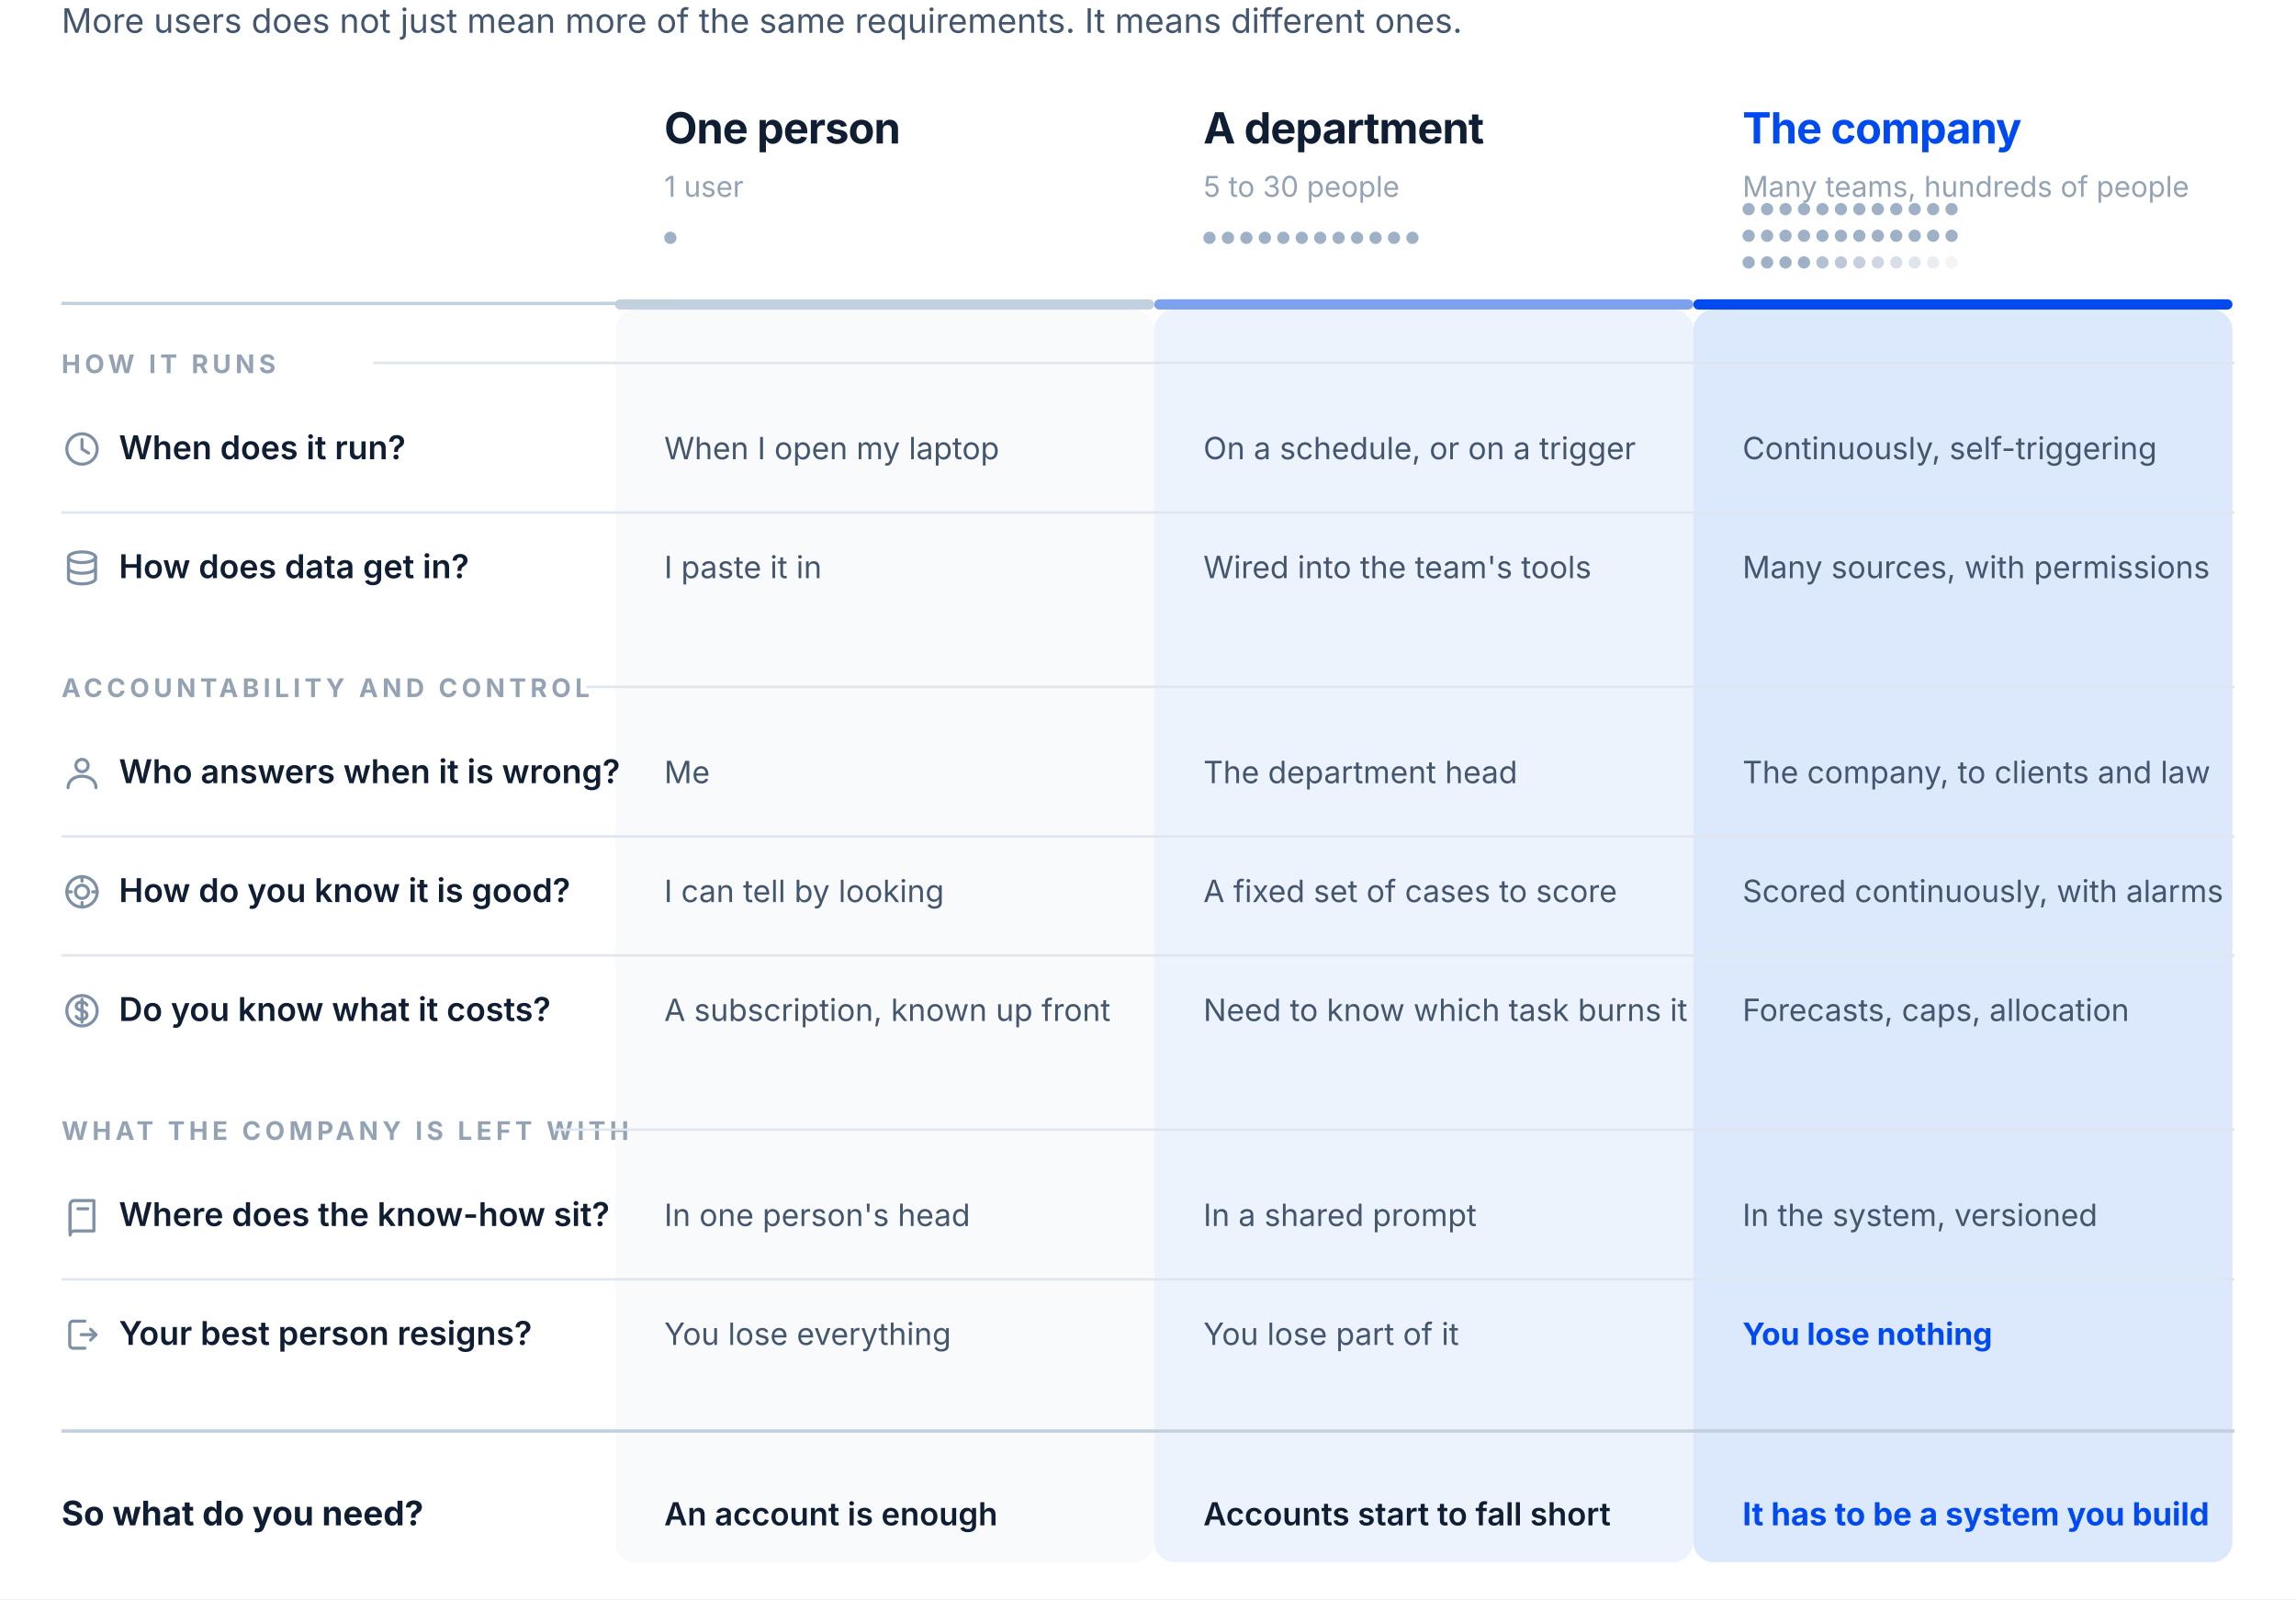
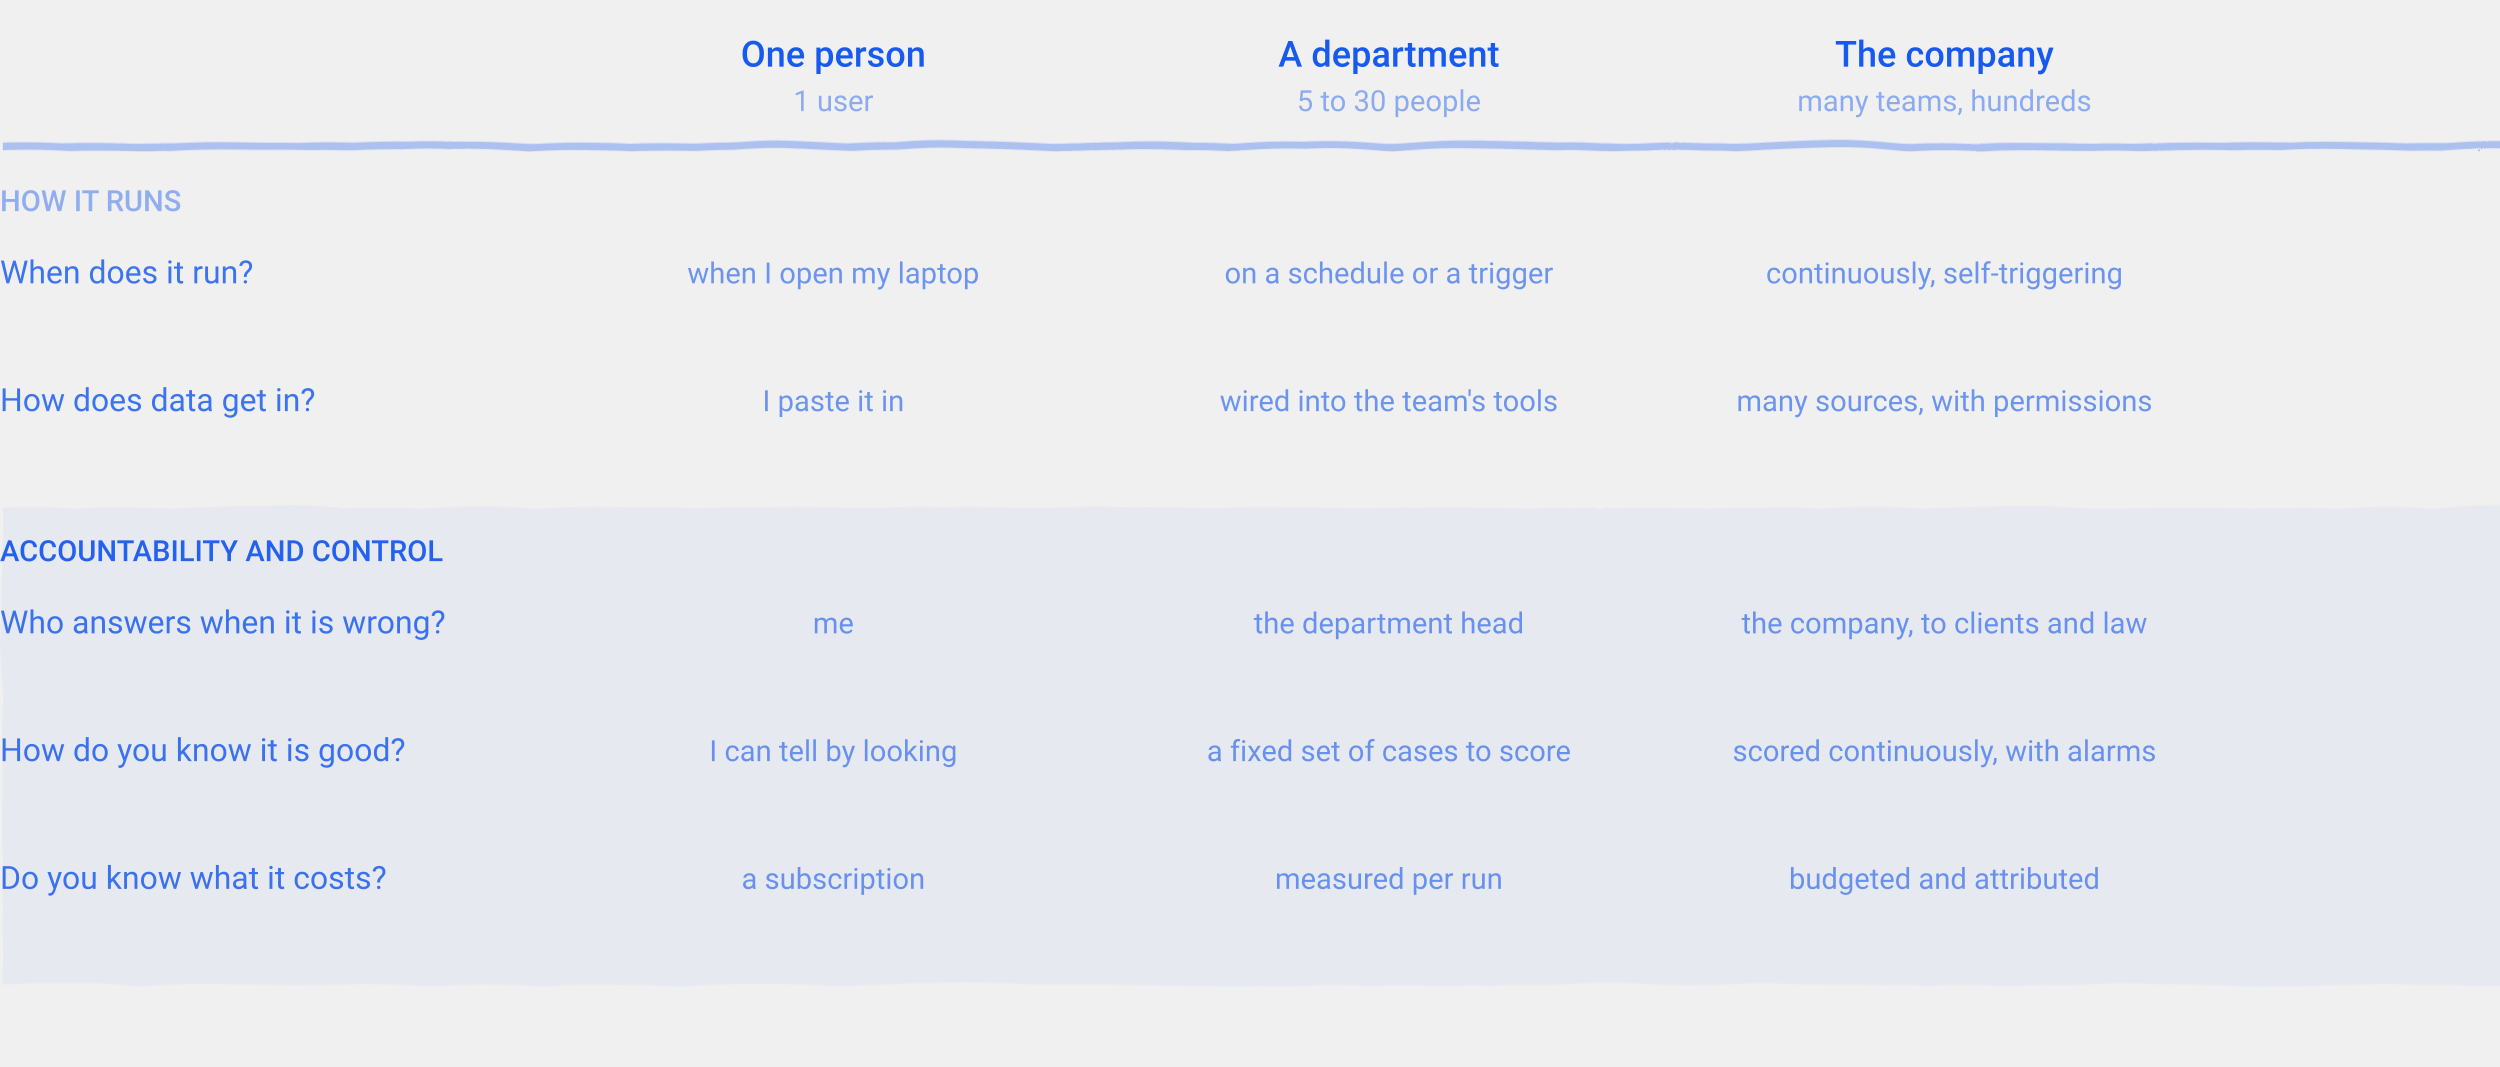
- <svg xmlns="http://www.w3.org/2000/svg" id="s5" font-family="Inter, Helvetica Neue, Helvetica, Arial, sans-serif" viewBox="0 0 1120 780" role="img" aria-label="Seven questions asked at three scales: one person, a department, and the whole company. How it runs, how data gets in, who is accountable, how quality is known, what it costs, where the know-how sits, and what happens when the best person leaves.">
-   <style>
- /* --- Cá nhân · Phòng ban · Tổ chức --- */
- #s5 .lead{fill:#44566E;font-size:16.5px}
- #s5 .tier{fill:#101E33;font-size:21px;font-weight:700;letter-spacing:-.018em}
- #s5 .tier.on{fill:#004AEF}
- #s5 .scale{fill:#94A3B4;font-size:14px}
- #s5 .grp{fill:#94A3B4;font-size:12.5px;font-weight:700;letter-spacing:.16em}
- #s5 .q{fill:#101E33;font-size:16px;font-weight:600}
- #s5 .v{fill:#44566E;font-size:15px}
- #s5 .v.on{fill:#004AEF;font-weight:700}
- #s5 .kl{fill:#101E33;font-size:16.5px;font-weight:700}
- #s5 .kv{fill:#101E33;font-size:15.5px;font-weight:600}
- #s5 .kv.on{fill:#004AEF;font-weight:700}
- #s5 .dt{fill:#9FB1C6}
- #s5 .bd{stroke:none}
- #s5 .b1{fill:#F8FAFC}
- #s5 .b2{fill:#ECF3FD}
- #s5 .b3{fill:#DCE9FC}
- #s5 .cap{stroke:none}
- #s5 .k1{fill:#C3D0DF}
- #s5 .k2{fill:#7CA2EE}
- #s5 .k3{fill:#004AEF}
- #s5 .ic{fill:none;stroke:#7E90A6;stroke-width:1.5;stroke-linecap:round;stroke-linejoin:round}
- #s5 .hr{stroke:#DFE6EE;stroke-width:1.2}
- #s5 .hr2{stroke:#C2CFDD;stroke-width:1.6}
- .s5_ic{fill:none;stroke:#7E90A6;stroke-width:1.5;stroke-linecap:round;stroke-linejoin:round}
- </style>
-   <rect width="1120" height="780" fill="#FFFFFF" />
+ <svg xmlns="http://www.w3.org/2000/svg" viewBox="0 0 900 384" width="900" height="384" role="img" stroke-linejoin="round">
+   <style>svg{color:#004AEF}@media (prefers-color-scheme:dark){svg{color:#8FB2FF}}</style>
  <defs>
-     <g id="s5-k-clock" class="s5_ic">
-       <circle cx="10" cy="10" r="7.4" />
-       <path d="M10 5.4V10l3.2 2" />
-     </g>
-     <g id="s5-k-db" class="s5_ic">
-       <ellipse cx="10" cy="4.8" rx="6.6" ry="2.6" />
-       <path d="M3.4 4.8v10.4c0 1.44 2.95 2.6 6.6 2.6s6.6-1.16 6.6-2.6V4.8" />
-       <path d="M3.4 10c0 1.44 2.95 2.6 6.6 2.6s6.6-1.16 6.6-2.6" />
-     </g>
-     <g id="s5-k-user" class="s5_ic">
-       <circle cx="10" cy="6.4" r="3.0" />
-       <path d="M3.2 17.2c0-3.4 3-5.6 6.8-5.6s6.8 2.2 6.8 5.6" />
-     </g>
-     <g id="s5-k-gauge" class="s5_ic">
-       <circle cx="10" cy="10" r="7.4" />
-       <circle cx="10" cy="10" r="3.2" />
-       <path d="M10 2.6v2.2M10 15.2v2.2M2.6 10h2.2M15.2 10h2.2" />
-     </g>
-     <g id="s5-k-coin" class="s5_ic">
-       <circle cx="10" cy="10" r="7.4" />
-       <path d="M12.4 7.2c-.5-.9-1.4-1.4-2.6-1.4-1.6 0-2.6.8-2.6 2s1 1.7 2.6 2.1 2.6 1 2.6 2.2-1 2.1-2.6 2.1c-1.2 0-2.1-.5-2.6-1.4" />
-       <path d="M10 4.4v11.2" />
-     </g>
-     <g id="s5-k-book" class="s5_ic">
-       <path d="M4.2 4.6a2 2 0 0 1 2-2h9.6v14.8H6.2a2 2 0 0 0-2 2z" />
-       <path d="M4.2 4.6v12.8" />
-       <path d="M8 6.6h4.8" />
-     </g>
-     <g id="s5-k-exit" class="s5_ic">
-       <path d="M11.4 3.4H5.6a1.6 1.6 0 0 0-1.6 1.6v10a1.6 1.6 0 0 0 1.6 1.6h5.8" />
-       <path d="M9.6 10h7.2" />
-       <path d="M14.2 7.4 16.8 10l-2.6 2.6" />
-     </g>
+     <filter id="rough" x="-20%" y="-20%" width="140%" height="140%">
+       <feTurbulence type="turbulence" baseFrequency="0.016" numOctaves="2" seed="7" result="n" />
+       <feDisplacementMap in="SourceGraphic" in2="n" scale="2.4" xChannelSelector="R" yChannelSelector="G" />
+     </filter>
  </defs>
-   <text class="lead" x="30" y="16">More users does not just mean more of the same requirements. It means different ones.</text>
-   <rect class="bd b1" x="300" y="151" width="263" height="611" rx="10" />
-   <rect class="bd b2" x="563" y="151" width="263" height="611" rx="10" />
-   <rect class="bd b3" x="826" y="151" width="263" height="611" rx="10" />
-   <rect class="cap k1" x="300" y="146" width="263" height="5" rx="2.5" />
-   <rect class="cap k2" x="563" y="146" width="263" height="5" rx="2.5" />
-   <rect class="cap k3" x="826" y="146" width="263" height="5" rx="2.5" />
-   <text class="tier" x="324" y="70">One person</text>
-   <text class="scale" x="324" y="96">1 user</text>
-   <circle class="dt" cx="327.0" cy="116.0" r="3.0" />
-   <text class="tier" x="587" y="70">A department</text>
-   <text class="scale" x="587" y="96">5 to 30 people</text>
-   <circle class="dt" cx="590.0" cy="116.0" r="3.0" />
-   <circle class="dt" cx="599.0" cy="116.0" r="3.0" />
-   <circle class="dt" cx="608.0" cy="116.0" r="3.0" />
-   <circle class="dt" cx="617.0" cy="116.0" r="3.0" />
-   <circle class="dt" cx="626.0" cy="116.0" r="3.0" />
-   <circle class="dt" cx="635.0" cy="116.0" r="3.0" />
-   <circle class="dt" cx="644.0" cy="116.0" r="3.0" />
-   <circle class="dt" cx="653.0" cy="116.0" r="3.0" />
-   <circle class="dt" cx="662.0" cy="116.0" r="3.0" />
-   <circle class="dt" cx="671.0" cy="116.0" r="3.0" />
-   <circle class="dt" cx="680.0" cy="116.0" r="3.0" />
-   <circle class="dt" cx="689.0" cy="116.0" r="3.0" />
-   <text class="tier on" x="850" y="70">The company</text>
-   <text class="scale" x="850" y="96">Many teams, hundreds of people</text>
-   <circle class="dt" cx="853.0" cy="102.0" r="3.0" />
-   <circle class="dt" cx="862.0" cy="102.0" r="3.0" />
-   <circle class="dt" cx="871.0" cy="102.0" r="3.0" />
-   <circle class="dt" cx="880.0" cy="102.0" r="3.0" />
-   <circle class="dt" cx="889.0" cy="102.0" r="3.0" />
-   <circle class="dt" cx="898.0" cy="102.0" r="3.0" />
-   <circle class="dt" cx="907.0" cy="102.0" r="3.0" />
-   <circle class="dt" cx="916.0" cy="102.0" r="3.0" />
-   <circle class="dt" cx="925.0" cy="102.0" r="3.0" />
-   <circle class="dt" cx="934.0" cy="102.0" r="3.0" />
-   <circle class="dt" cx="943.0" cy="102.0" r="3.0" />
-   <circle class="dt" cx="952.0" cy="102.0" r="3.0" />
-   <circle class="dt" cx="853.0" cy="115.0" r="3.0" />
-   <circle class="dt" cx="862.0" cy="115.0" r="3.0" />
-   <circle class="dt" cx="871.0" cy="115.0" r="3.0" />
-   <circle class="dt" cx="880.0" cy="115.0" r="3.0" />
-   <circle class="dt" cx="889.0" cy="115.0" r="3.0" />
-   <circle class="dt" cx="898.0" cy="115.0" r="3.0" />
-   <circle class="dt" cx="907.0" cy="115.0" r="3.0" />
-   <circle class="dt" cx="916.0" cy="115.0" r="3.0" />
-   <circle class="dt" cx="925.0" cy="115.0" r="3.0" />
-   <circle class="dt" cx="934.0" cy="115.0" r="3.0" />
-   <circle class="dt" cx="943.0" cy="115.0" r="3.0" />
-   <circle class="dt" cx="952.0" cy="115.0" r="3.0" />
-   <circle class="dt" cx="853.0" cy="128.0" r="3.0" />
-   <circle class="dt" cx="862.0" cy="128.0" r="3.0" />
-   <circle class="dt" cx="871.0" cy="128.0" r="3.0" />
-   <circle class="dt" cx="880.0" cy="128.0" r="3.0" />
-   <circle class="dt" cx="889.0" cy="128.0" r="3.0" opacity="0.79" />
-   <circle class="dt" cx="898.0" cy="128.0" r="3.0" opacity="0.69" />
-   <circle class="dt" cx="907.0" cy="128.0" r="3.0" opacity="0.60" />
-   <circle class="dt" cx="916.0" cy="128.0" r="3.0" opacity="0.51" />
-   <circle class="dt" cx="925.0" cy="128.0" r="3.0" opacity="0.42" />
-   <circle class="dt" cx="934.0" cy="128.0" r="3.0" opacity="0.33" />
-   <circle class="dt" cx="943.0" cy="128.0" r="3.0" opacity="0.23" />
-   <circle class="dt" cx="952.0" cy="128.0" r="3.0" opacity="0.14" />
-   <line class="hr2" x1="30" y1="148" x2="330" y2="148" />
-   <text class="grp" x="30" y="182">HOW IT RUNS</text>
-   <line class="hr" x1="182" y1="177" x2="1090" y2="177" />
-   <use href="#s5-k-clock" x="30" y="209" />
-   <text class="q" x="58" y="224">When does it run?</text>
-   <text class="v" x="324" y="224">When I open my laptop</text>
-   <text class="v" x="587" y="224">On a schedule, or on a trigger</text>
-   <text class="v" x="850" y="224">Continuously, self-triggering</text>
-   <line class="hr" x1="30" y1="250" x2="1090" y2="250" />
-   <use href="#s5-k-db" x="30" y="267" />
-   <text class="q" x="58" y="282">How does data get in?</text>
-   <text class="v" x="324" y="282">I paste it in</text>
-   <text class="v" x="587" y="282">Wired into the team's tools</text>
-   <text class="v" x="850" y="282">Many sources, with permissions</text>
-   <text class="grp" x="30" y="340">ACCOUNTABILITY AND CONTROL</text>
-   <line class="hr" x1="286" y1="335" x2="1090" y2="335" />
-   <use href="#s5-k-user" x="30" y="367" />
-   <text class="q" x="58" y="382">Who answers when it is wrong?</text>
-   <text class="v" x="324" y="382">Me</text>
-   <text class="v" x="587" y="382">The department head</text>
-   <text class="v" x="850" y="382">The company, to clients and law</text>
-   <line class="hr" x1="30" y1="408" x2="1090" y2="408" />
-   <use href="#s5-k-gauge" x="30" y="425" />
-   <text class="q" x="58" y="440">How do you know it is good?</text>
-   <text class="v" x="324" y="440">I can tell by looking</text>
-   <text class="v" x="587" y="440">A fixed set of cases to score</text>
-   <text class="v" x="850" y="440">Scored continuously, with alarms</text>
-   <line class="hr" x1="30" y1="466" x2="1090" y2="466" />
-   <use href="#s5-k-coin" x="30" y="483" />
-   <text class="q" x="58" y="498">Do you know what it costs?</text>
-   <text class="v" x="324" y="498">A subscription, known up front</text>
-   <text class="v" x="587" y="498">Need to know which task burns it</text>
-   <text class="v" x="850" y="498">Forecasts, caps, allocation</text>
-   <text class="grp" x="30" y="556">WHAT THE COMPANY IS LEFT WITH</text>
-   <line class="hr" x1="270" y1="551" x2="1090" y2="551" />
-   <use href="#s5-k-book" x="30" y="583" />
-   <text class="q" x="58" y="598">Where does the know-how sit?</text>
-   <text class="v" x="324" y="598">In one person's head</text>
-   <text class="v" x="587" y="598">In a shared prompt</text>
-   <text class="v" x="850" y="598">In the system, versioned</text>
-   <line class="hr" x1="30" y1="624" x2="1090" y2="624" />
-   <use href="#s5-k-exit" x="30" y="641" />
-   <text class="q" x="58" y="656">Your best person resigns?</text>
-   <text class="v" x="324" y="656">You lose everything</text>
-   <text class="v" x="587" y="656">You lose part of it</text>
-   <text class="v on" x="850" y="656">You lose nothing</text>
-   <line class="hr2" x1="30" y1="698" x2="1090" y2="698" />
-   <text class="kl" x="30" y="744">So what do you need?</text>
-   <text class="kv" x="324" y="744">An account is enough</text>
-   <text class="kv" x="587" y="744">Accounts start to fall short</text>
-   <text class="kv on" x="850" y="744">It has to be a system you build</text>
+   <g filter="url(#rough)">
+     <path d="M0.0,52.0 L900.0,52.0" fill="none" stroke="currentColor" stroke-opacity="0.28" stroke-width="2.7" stroke-linecap="round" />
+     <rect x="-8.0" y="182.0" width="916.0" height="172.0" rx="8" fill="currentColor" fill-opacity="0.045" stroke="currentColor" stroke-opacity="0.00" stroke-width="3.0" />
+   </g>
+   <text x="300.0" y="24.0" font-family="system-ui, -apple-system, Segoe UI, Roboto, Helvetica, Arial, sans-serif" font-size="13" font-weight="500" fill="currentColor" fill-opacity="0.90" text-anchor="middle" xml:space="preserve">One person</text>
+   <text x="300.0" y="40.0" font-family="system-ui, -apple-system, Segoe UI, Roboto, Helvetica, Arial, sans-serif" font-size="10.5" font-weight="400" fill="currentColor" fill-opacity="0.42" text-anchor="middle" xml:space="preserve">1 user</text>
+   <text x="500.0" y="24.0" font-family="system-ui, -apple-system, Segoe UI, Roboto, Helvetica, Arial, sans-serif" font-size="13" font-weight="500" fill="currentColor" fill-opacity="0.90" text-anchor="middle" xml:space="preserve">A department</text>
+   <text x="500.0" y="40.0" font-family="system-ui, -apple-system, Segoe UI, Roboto, Helvetica, Arial, sans-serif" font-size="10.5" font-weight="400" fill="currentColor" fill-opacity="0.42" text-anchor="middle" xml:space="preserve">5 to 30 people</text>
+   <text x="700.0" y="24.0" font-family="system-ui, -apple-system, Segoe UI, Roboto, Helvetica, Arial, sans-serif" font-size="13" font-weight="500" fill="currentColor" fill-opacity="0.90" text-anchor="middle" xml:space="preserve">The company</text>
+   <text x="700.0" y="40.0" font-family="system-ui, -apple-system, Segoe UI, Roboto, Helvetica, Arial, sans-serif" font-size="10.5" font-weight="400" fill="currentColor" fill-opacity="0.42" text-anchor="middle" xml:space="preserve">many teams, hundreds</text>
+   <text x="0.0" y="76.0" font-family="system-ui, -apple-system, Segoe UI, Roboto, Helvetica, Arial, sans-serif" font-size="10.5" font-weight="500" fill="currentColor" fill-opacity="0.40" text-anchor="start" xml:space="preserve">HOW IT RUNS</text>
+   <text x="0.0" y="102.0" font-family="system-ui, -apple-system, Segoe UI, Roboto, Helvetica, Arial, sans-serif" font-size="11.5" font-weight="400" fill="currentColor" fill-opacity="0.75" text-anchor="start" xml:space="preserve">When does it run?</text>
+   <text x="300.0" y="102.0" font-family="system-ui, -apple-system, Segoe UI, Roboto, Helvetica, Arial, sans-serif" font-size="10.5" font-weight="400" fill="currentColor" fill-opacity="0.55" text-anchor="middle" xml:space="preserve">when I open my laptop</text>
+   <text x="500.0" y="102.0" font-family="system-ui, -apple-system, Segoe UI, Roboto, Helvetica, Arial, sans-serif" font-size="10.5" font-weight="400" fill="currentColor" fill-opacity="0.55" text-anchor="middle" xml:space="preserve">on a schedule or a trigger</text>
+   <text x="700.0" y="102.0" font-family="system-ui, -apple-system, Segoe UI, Roboto, Helvetica, Arial, sans-serif" font-size="10.5" font-weight="400" fill="currentColor" fill-opacity="0.55" text-anchor="middle" xml:space="preserve">continuously, self-triggering</text>
+   <text x="0.0" y="148.0" font-family="system-ui, -apple-system, Segoe UI, Roboto, Helvetica, Arial, sans-serif" font-size="11.5" font-weight="400" fill="currentColor" fill-opacity="0.75" text-anchor="start" xml:space="preserve">How does data get in?</text>
+   <text x="300.0" y="148.0" font-family="system-ui, -apple-system, Segoe UI, Roboto, Helvetica, Arial, sans-serif" font-size="10.5" font-weight="400" fill="currentColor" fill-opacity="0.55" text-anchor="middle" xml:space="preserve">I paste it in</text>
+   <text x="500.0" y="148.0" font-family="system-ui, -apple-system, Segoe UI, Roboto, Helvetica, Arial, sans-serif" font-size="10.5" font-weight="400" fill="currentColor" fill-opacity="0.55" text-anchor="middle" xml:space="preserve">wired into the team's tools</text>
+   <text x="700.0" y="148.0" font-family="system-ui, -apple-system, Segoe UI, Roboto, Helvetica, Arial, sans-serif" font-size="10.5" font-weight="400" fill="currentColor" fill-opacity="0.55" text-anchor="middle" xml:space="preserve">many sources, with permissions</text>
+   <text x="0.0" y="202.0" font-family="system-ui, -apple-system, Segoe UI, Roboto, Helvetica, Arial, sans-serif" font-size="10.5" font-weight="500" fill="currentColor" fill-opacity="0.85" text-anchor="start" xml:space="preserve">ACCOUNTABILITY AND CONTROL</text>
+   <text x="0.0" y="228.0" font-family="system-ui, -apple-system, Segoe UI, Roboto, Helvetica, Arial, sans-serif" font-size="11.5" font-weight="400" fill="currentColor" fill-opacity="0.75" text-anchor="start" xml:space="preserve">Who answers when it is wrong?</text>
+   <text x="300.0" y="228.0" font-family="system-ui, -apple-system, Segoe UI, Roboto, Helvetica, Arial, sans-serif" font-size="10.5" font-weight="400" fill="currentColor" fill-opacity="0.55" text-anchor="middle" xml:space="preserve">me</text>
+   <text x="500.0" y="228.0" font-family="system-ui, -apple-system, Segoe UI, Roboto, Helvetica, Arial, sans-serif" font-size="10.5" font-weight="400" fill="currentColor" fill-opacity="0.55" text-anchor="middle" xml:space="preserve">the department head</text>
+   <text x="700.0" y="228.0" font-family="system-ui, -apple-system, Segoe UI, Roboto, Helvetica, Arial, sans-serif" font-size="10.5" font-weight="400" fill="currentColor" fill-opacity="0.55" text-anchor="middle" xml:space="preserve">the company, to clients and law</text>
+   <text x="0.0" y="274.0" font-family="system-ui, -apple-system, Segoe UI, Roboto, Helvetica, Arial, sans-serif" font-size="11.5" font-weight="400" fill="currentColor" fill-opacity="0.75" text-anchor="start" xml:space="preserve">How do you know it is good?</text>
+   <text x="300.0" y="274.0" font-family="system-ui, -apple-system, Segoe UI, Roboto, Helvetica, Arial, sans-serif" font-size="10.5" font-weight="400" fill="currentColor" fill-opacity="0.55" text-anchor="middle" xml:space="preserve">I can tell by looking</text>
+   <text x="500.0" y="274.0" font-family="system-ui, -apple-system, Segoe UI, Roboto, Helvetica, Arial, sans-serif" font-size="10.5" font-weight="400" fill="currentColor" fill-opacity="0.55" text-anchor="middle" xml:space="preserve">a fixed set of cases to score</text>
+   <text x="700.0" y="274.0" font-family="system-ui, -apple-system, Segoe UI, Roboto, Helvetica, Arial, sans-serif" font-size="10.5" font-weight="400" fill="currentColor" fill-opacity="0.55" text-anchor="middle" xml:space="preserve">scored continuously, with alarms</text>
+   <text x="0.0" y="320.0" font-family="system-ui, -apple-system, Segoe UI, Roboto, Helvetica, Arial, sans-serif" font-size="11.5" font-weight="400" fill="currentColor" fill-opacity="0.75" text-anchor="start" xml:space="preserve">Do you know what it costs?</text>
+   <text x="300.0" y="320.0" font-family="system-ui, -apple-system, Segoe UI, Roboto, Helvetica, Arial, sans-serif" font-size="10.5" font-weight="400" fill="currentColor" fill-opacity="0.55" text-anchor="middle" xml:space="preserve">a subscription</text>
+   <text x="500.0" y="320.0" font-family="system-ui, -apple-system, Segoe UI, Roboto, Helvetica, Arial, sans-serif" font-size="10.5" font-weight="400" fill="currentColor" fill-opacity="0.55" text-anchor="middle" xml:space="preserve">measured per run</text>
+   <text x="700.0" y="320.0" font-family="system-ui, -apple-system, Segoe UI, Roboto, Helvetica, Arial, sans-serif" font-size="10.5" font-weight="400" fill="currentColor" fill-opacity="0.55" text-anchor="middle" xml:space="preserve">budgeted and attributed</text>
</svg>
